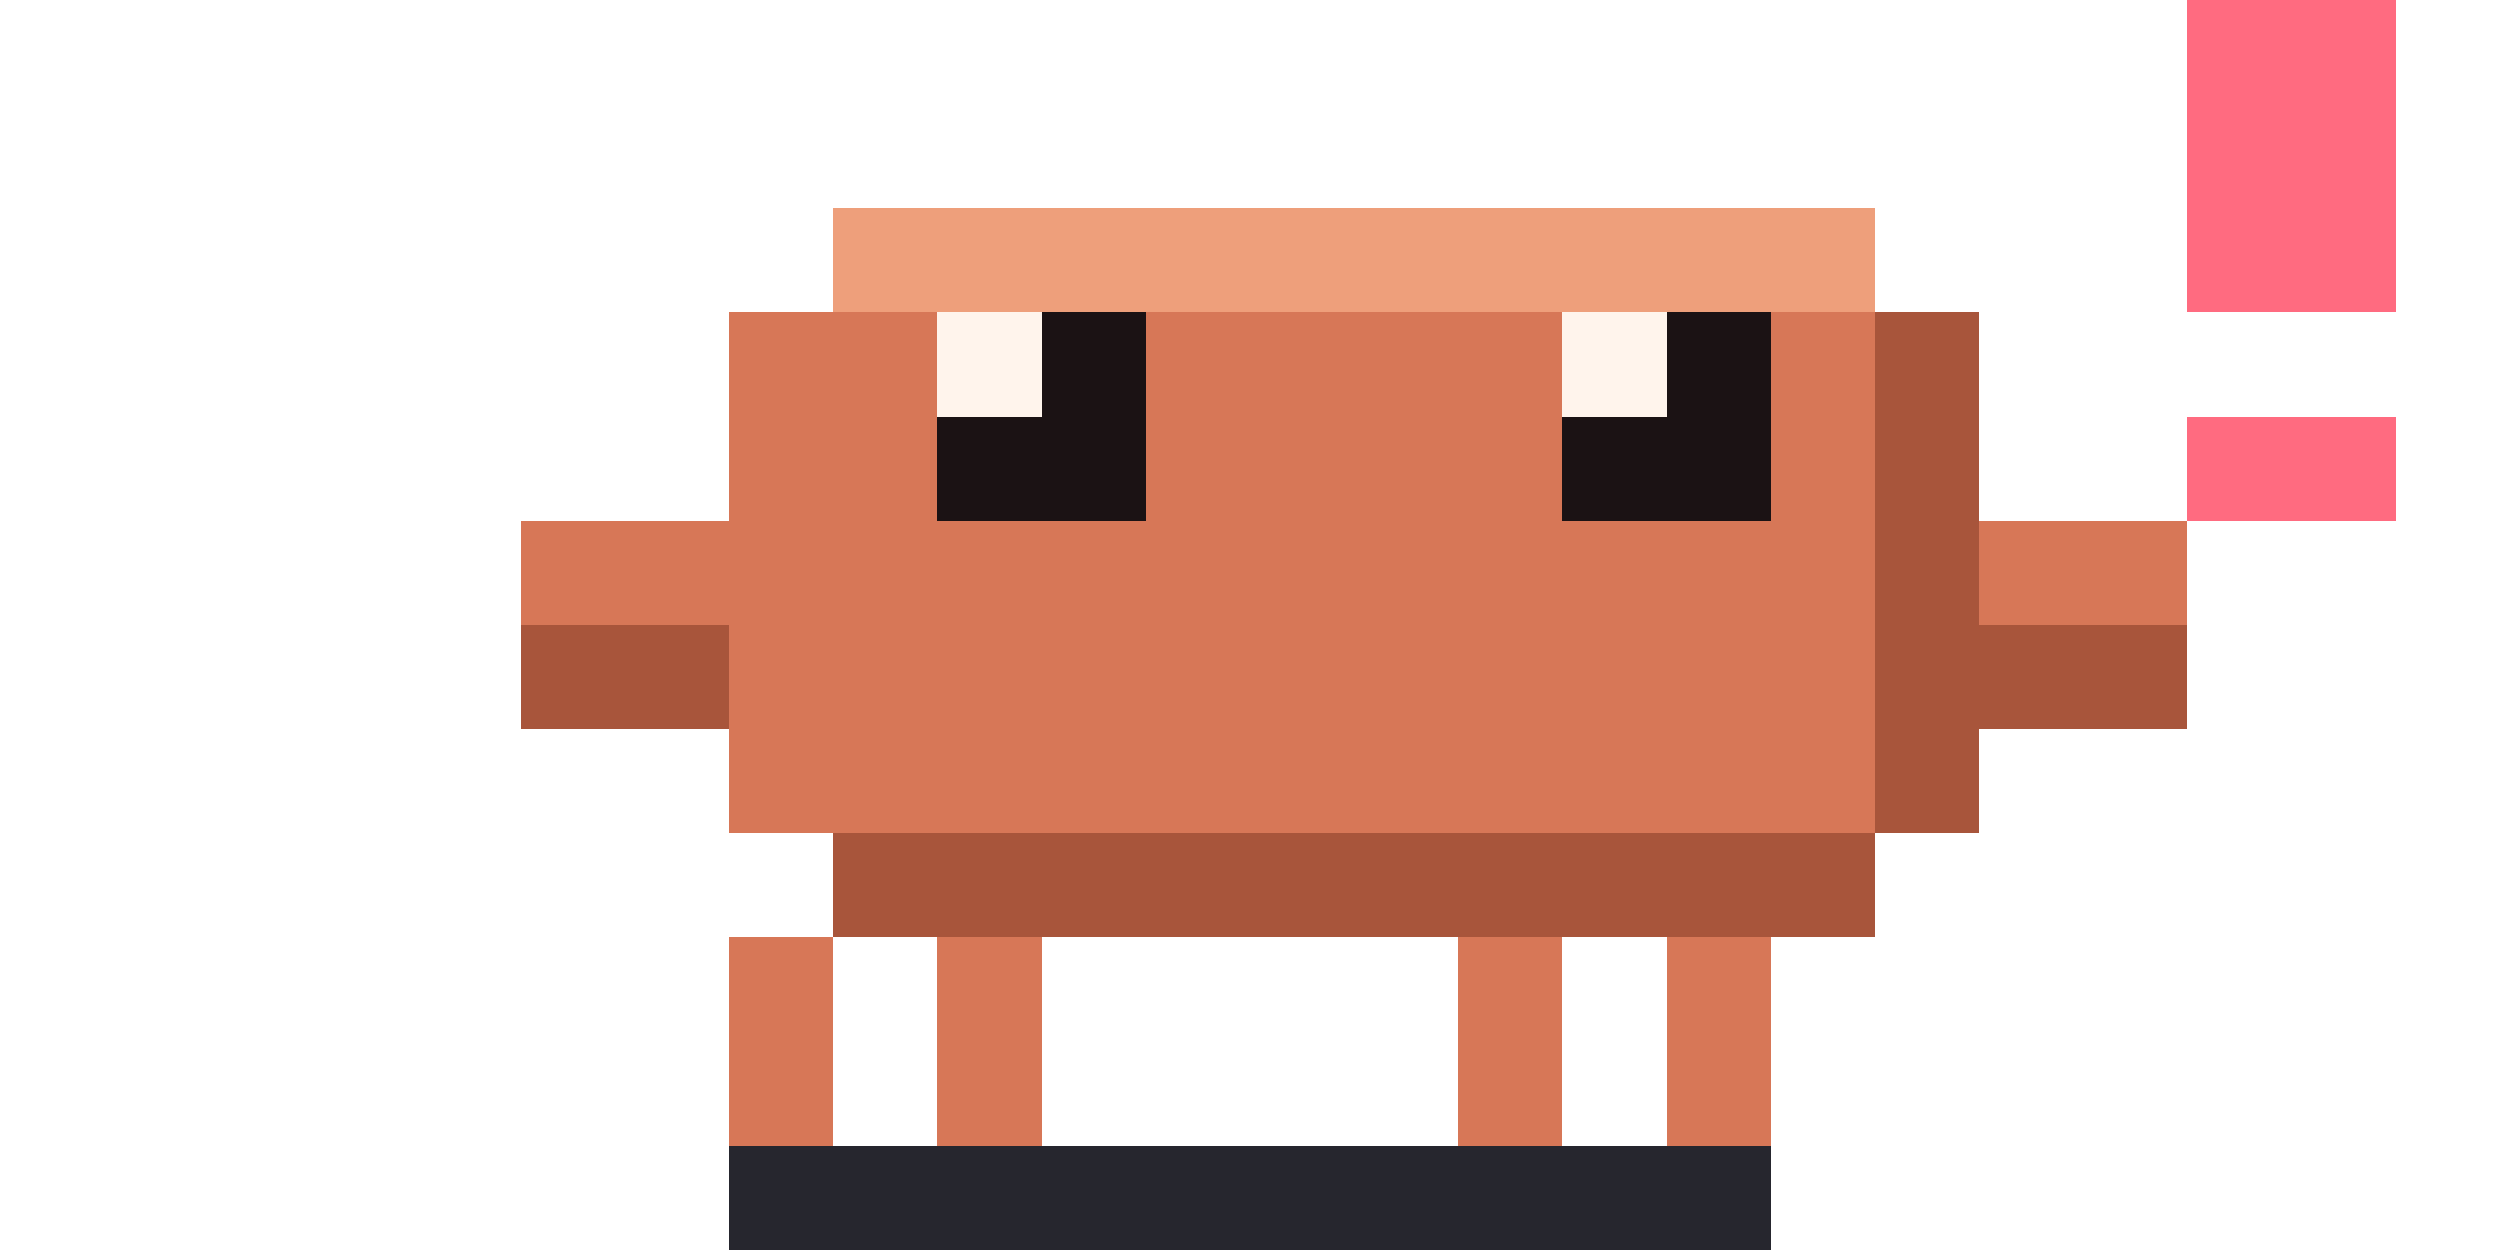
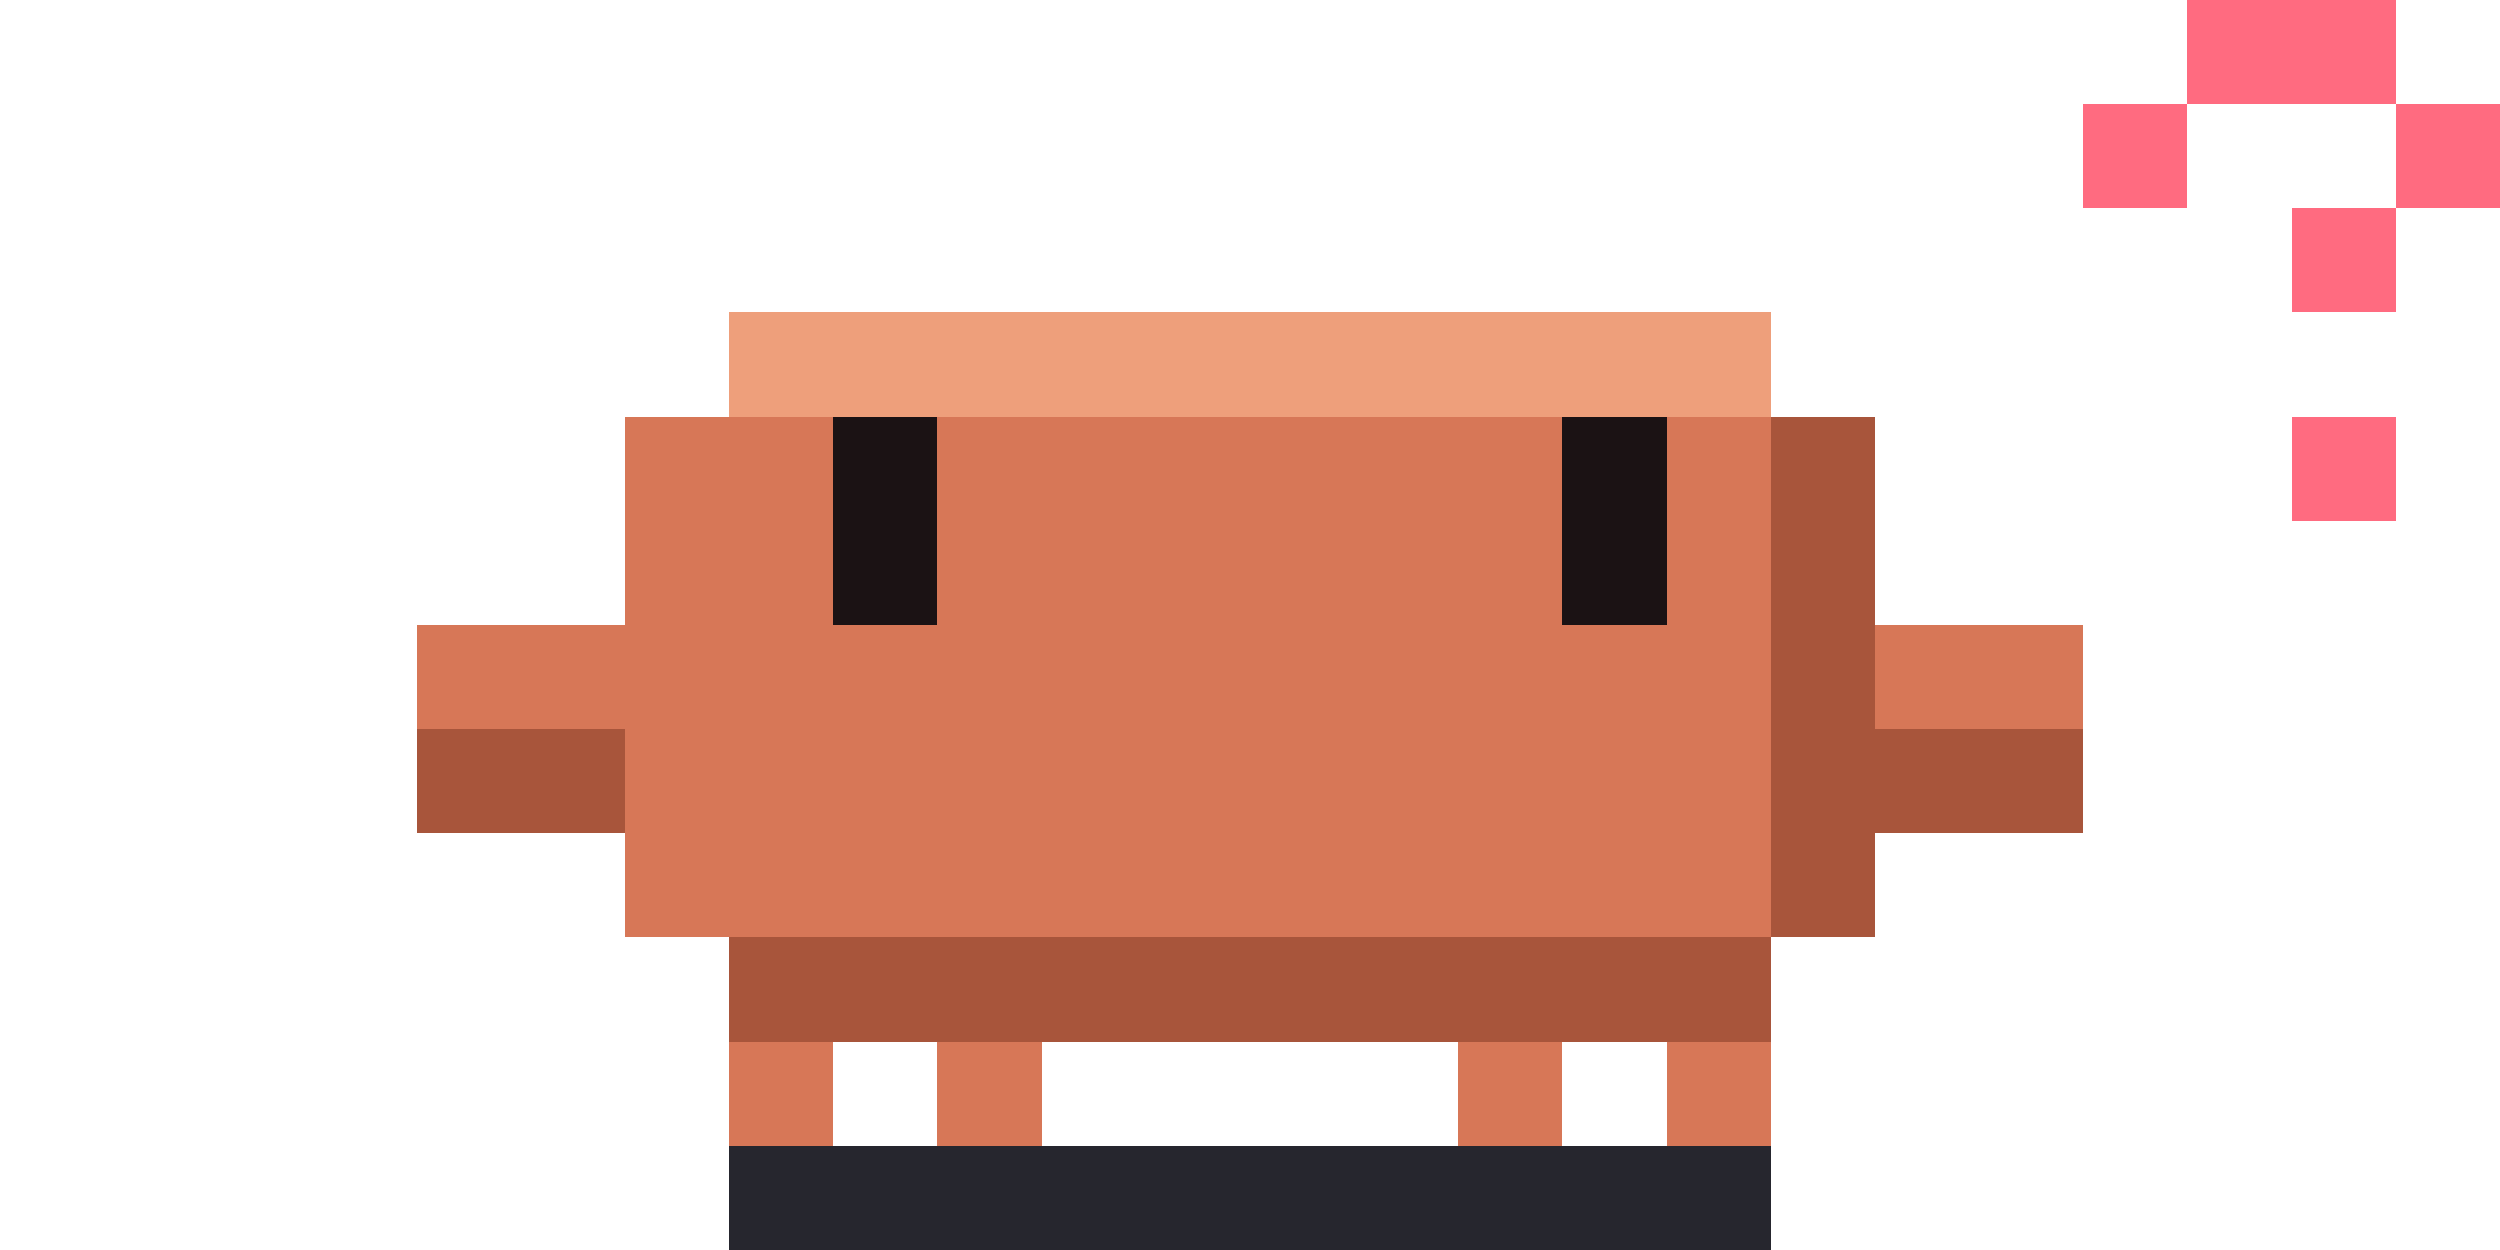
<svg xmlns="http://www.w3.org/2000/svg" viewBox="0 0 24 12" width="384" height="192" shape-rendering="crispEdges">
  <rect x="21" y="0" width="1" height="1" fill="#ff6b80" />
  <rect x="22" y="0" width="1" height="1" fill="#ff6b80" />
-   <rect x="21" y="1" width="1" height="1" fill="#ff6b80" />
-   <rect x="22" y="1" width="1" height="1" fill="#ff6b80" />
-   <rect x="8" y="2" width="1" height="1" fill="#ee9f7b" />
-   <rect x="9" y="2" width="1" height="1" fill="#ee9f7b" />
-   <rect x="10" y="2" width="1" height="1" fill="#ee9f7b" />
-   <rect x="11" y="2" width="1" height="1" fill="#ee9f7b" />
-   <rect x="12" y="2" width="1" height="1" fill="#ee9f7b" />
-   <rect x="13" y="2" width="1" height="1" fill="#ee9f7b" />
-   <rect x="14" y="2" width="1" height="1" fill="#ee9f7b" />
-   <rect x="15" y="2" width="1" height="1" fill="#ee9f7b" />
-   <rect x="16" y="2" width="1" height="1" fill="#ee9f7b" />
-   <rect x="17" y="2" width="1" height="1" fill="#ee9f7b" />
-   <rect x="21" y="2" width="1" height="1" fill="#ff6b80" />
+   <rect x="20" y="1" width="1" height="1" fill="#ff6b80" />
+   <rect x="23" y="1" width="1" height="1" fill="#ff6b80" />
  <rect x="22" y="2" width="1" height="1" fill="#ff6b80" />
-   <rect x="7" y="3" width="1" height="1" fill="#d77757" />
-   <rect x="8" y="3" width="1" height="1" fill="#d77757" />
-   <rect x="9" y="3" width="1" height="1" fill="#fff4ec" />
-   <rect x="10" y="3" width="1" height="1" fill="#1b1214" />
-   <rect x="11" y="3" width="1" height="1" fill="#d77757" />
-   <rect x="12" y="3" width="1" height="1" fill="#d77757" />
-   <rect x="13" y="3" width="1" height="1" fill="#d77757" />
-   <rect x="14" y="3" width="1" height="1" fill="#d77757" />
-   <rect x="15" y="3" width="1" height="1" fill="#fff4ec" />
-   <rect x="16" y="3" width="1" height="1" fill="#1b1214" />
-   <rect x="17" y="3" width="1" height="1" fill="#d77757" />
-   <rect x="18" y="3" width="1" height="1" fill="#a8553b" />
+   <rect x="7" y="3" width="1" height="1" fill="#ee9f7b" />
+   <rect x="8" y="3" width="1" height="1" fill="#ee9f7b" />
+   <rect x="9" y="3" width="1" height="1" fill="#ee9f7b" />
+   <rect x="10" y="3" width="1" height="1" fill="#ee9f7b" />
+   <rect x="11" y="3" width="1" height="1" fill="#ee9f7b" />
+   <rect x="12" y="3" width="1" height="1" fill="#ee9f7b" />
+   <rect x="13" y="3" width="1" height="1" fill="#ee9f7b" />
+   <rect x="14" y="3" width="1" height="1" fill="#ee9f7b" />
+   <rect x="15" y="3" width="1" height="1" fill="#ee9f7b" />
+   <rect x="16" y="3" width="1" height="1" fill="#ee9f7b" />
+   <rect x="6" y="4" width="1" height="1" fill="#d77757" />
  <rect x="7" y="4" width="1" height="1" fill="#d77757" />
-   <rect x="8" y="4" width="1" height="1" fill="#d77757" />
-   <rect x="9" y="4" width="1" height="1" fill="#1b1214" />
-   <rect x="10" y="4" width="1" height="1" fill="#1b1214" />
+   <rect x="8" y="4" width="1" height="1" fill="#1b1214" />
+   <rect x="9" y="4" width="1" height="1" fill="#d77757" />
+   <rect x="10" y="4" width="1" height="1" fill="#d77757" />
  <rect x="11" y="4" width="1" height="1" fill="#d77757" />
  <rect x="12" y="4" width="1" height="1" fill="#d77757" />
  <rect x="13" y="4" width="1" height="1" fill="#d77757" />
  <rect x="14" y="4" width="1" height="1" fill="#d77757" />
  <rect x="15" y="4" width="1" height="1" fill="#1b1214" />
-   <rect x="16" y="4" width="1" height="1" fill="#1b1214" />
-   <rect x="17" y="4" width="1" height="1" fill="#d77757" />
-   <rect x="18" y="4" width="1" height="1" fill="#a8553b" />
-   <rect x="21" y="4" width="1" height="1" fill="#ff6b80" />
+   <rect x="16" y="4" width="1" height="1" fill="#d77757" />
+   <rect x="17" y="4" width="1" height="1" fill="#a8553b" />
  <rect x="22" y="4" width="1" height="1" fill="#ff6b80" />
-   <rect x="5" y="5" width="1" height="1" fill="#d77757" />
  <rect x="6" y="5" width="1" height="1" fill="#d77757" />
  <rect x="7" y="5" width="1" height="1" fill="#d77757" />
-   <rect x="8" y="5" width="1" height="1" fill="#d77757" />
+   <rect x="8" y="5" width="1" height="1" fill="#1b1214" />
  <rect x="9" y="5" width="1" height="1" fill="#d77757" />
  <rect x="10" y="5" width="1" height="1" fill="#d77757" />
  <rect x="11" y="5" width="1" height="1" fill="#d77757" />
  <rect x="12" y="5" width="1" height="1" fill="#d77757" />
  <rect x="13" y="5" width="1" height="1" fill="#d77757" />
  <rect x="14" y="5" width="1" height="1" fill="#d77757" />
-   <rect x="15" y="5" width="1" height="1" fill="#d77757" />
+   <rect x="15" y="5" width="1" height="1" fill="#1b1214" />
  <rect x="16" y="5" width="1" height="1" fill="#d77757" />
-   <rect x="17" y="5" width="1" height="1" fill="#d77757" />
-   <rect x="18" y="5" width="1" height="1" fill="#a8553b" />
-   <rect x="19" y="5" width="1" height="1" fill="#d77757" />
-   <rect x="20" y="5" width="1" height="1" fill="#d77757" />
-   <rect x="5" y="6" width="1" height="1" fill="#a8553b" />
-   <rect x="6" y="6" width="1" height="1" fill="#a8553b" />
+   <rect x="17" y="5" width="1" height="1" fill="#a8553b" />
+   <rect x="4" y="6" width="1" height="1" fill="#d77757" />
+   <rect x="5" y="6" width="1" height="1" fill="#d77757" />
+   <rect x="6" y="6" width="1" height="1" fill="#d77757" />
  <rect x="7" y="6" width="1" height="1" fill="#d77757" />
  <rect x="8" y="6" width="1" height="1" fill="#d77757" />
  <rect x="9" y="6" width="1" height="1" fill="#d77757" />
  <rect x="10" y="6" width="1" height="1" fill="#d77757" />
  <rect x="11" y="6" width="1" height="1" fill="#d77757" />
  <rect x="12" y="6" width="1" height="1" fill="#d77757" />
  <rect x="13" y="6" width="1" height="1" fill="#d77757" />
  <rect x="14" y="6" width="1" height="1" fill="#d77757" />
  <rect x="15" y="6" width="1" height="1" fill="#d77757" />
  <rect x="16" y="6" width="1" height="1" fill="#d77757" />
-   <rect x="17" y="6" width="1" height="1" fill="#d77757" />
-   <rect x="18" y="6" width="1" height="1" fill="#a8553b" />
-   <rect x="19" y="6" width="1" height="1" fill="#a8553b" />
-   <rect x="20" y="6" width="1" height="1" fill="#a8553b" />
+   <rect x="17" y="6" width="1" height="1" fill="#a8553b" />
+   <rect x="18" y="6" width="1" height="1" fill="#d77757" />
+   <rect x="19" y="6" width="1" height="1" fill="#d77757" />
+   <rect x="4" y="7" width="1" height="1" fill="#a8553b" />
+   <rect x="5" y="7" width="1" height="1" fill="#a8553b" />
+   <rect x="6" y="7" width="1" height="1" fill="#d77757" />
  <rect x="7" y="7" width="1" height="1" fill="#d77757" />
  <rect x="8" y="7" width="1" height="1" fill="#d77757" />
  <rect x="9" y="7" width="1" height="1" fill="#d77757" />
  <rect x="10" y="7" width="1" height="1" fill="#d77757" />
  <rect x="11" y="7" width="1" height="1" fill="#d77757" />
  <rect x="12" y="7" width="1" height="1" fill="#d77757" />
  <rect x="13" y="7" width="1" height="1" fill="#d77757" />
  <rect x="14" y="7" width="1" height="1" fill="#d77757" />
  <rect x="15" y="7" width="1" height="1" fill="#d77757" />
  <rect x="16" y="7" width="1" height="1" fill="#d77757" />
-   <rect x="17" y="7" width="1" height="1" fill="#d77757" />
+   <rect x="17" y="7" width="1" height="1" fill="#a8553b" />
  <rect x="18" y="7" width="1" height="1" fill="#a8553b" />
-   <rect x="8" y="8" width="1" height="1" fill="#a8553b" />
-   <rect x="9" y="8" width="1" height="1" fill="#a8553b" />
-   <rect x="10" y="8" width="1" height="1" fill="#a8553b" />
-   <rect x="11" y="8" width="1" height="1" fill="#a8553b" />
-   <rect x="12" y="8" width="1" height="1" fill="#a8553b" />
-   <rect x="13" y="8" width="1" height="1" fill="#a8553b" />
-   <rect x="14" y="8" width="1" height="1" fill="#a8553b" />
-   <rect x="15" y="8" width="1" height="1" fill="#a8553b" />
-   <rect x="16" y="8" width="1" height="1" fill="#a8553b" />
+   <rect x="19" y="7" width="1" height="1" fill="#a8553b" />
+   <rect x="6" y="8" width="1" height="1" fill="#d77757" />
+   <rect x="7" y="8" width="1" height="1" fill="#d77757" />
+   <rect x="8" y="8" width="1" height="1" fill="#d77757" />
+   <rect x="9" y="8" width="1" height="1" fill="#d77757" />
+   <rect x="10" y="8" width="1" height="1" fill="#d77757" />
+   <rect x="11" y="8" width="1" height="1" fill="#d77757" />
+   <rect x="12" y="8" width="1" height="1" fill="#d77757" />
+   <rect x="13" y="8" width="1" height="1" fill="#d77757" />
+   <rect x="14" y="8" width="1" height="1" fill="#d77757" />
+   <rect x="15" y="8" width="1" height="1" fill="#d77757" />
+   <rect x="16" y="8" width="1" height="1" fill="#d77757" />
  <rect x="17" y="8" width="1" height="1" fill="#a8553b" />
-   <rect x="7" y="9" width="1" height="1" fill="#d77757" />
-   <rect x="9" y="9" width="1" height="1" fill="#d77757" />
-   <rect x="14" y="9" width="1" height="1" fill="#d77757" />
-   <rect x="16" y="9" width="1" height="1" fill="#d77757" />
+   <rect x="7" y="9" width="1" height="1" fill="#a8553b" />
+   <rect x="8" y="9" width="1" height="1" fill="#a8553b" />
+   <rect x="9" y="9" width="1" height="1" fill="#a8553b" />
+   <rect x="10" y="9" width="1" height="1" fill="#a8553b" />
+   <rect x="11" y="9" width="1" height="1" fill="#a8553b" />
+   <rect x="12" y="9" width="1" height="1" fill="#a8553b" />
+   <rect x="13" y="9" width="1" height="1" fill="#a8553b" />
+   <rect x="14" y="9" width="1" height="1" fill="#a8553b" />
+   <rect x="15" y="9" width="1" height="1" fill="#a8553b" />
+   <rect x="16" y="9" width="1" height="1" fill="#a8553b" />
  <rect x="7" y="10" width="1" height="1" fill="#d77757" />
  <rect x="9" y="10" width="1" height="1" fill="#d77757" />
  <rect x="14" y="10" width="1" height="1" fill="#d77757" />
  <rect x="16" y="10" width="1" height="1" fill="#d77757" />
  <rect x="7" y="11" width="1" height="1" fill="#26262e" />
  <rect x="8" y="11" width="1" height="1" fill="#26262e" />
  <rect x="9" y="11" width="1" height="1" fill="#26262e" />
  <rect x="10" y="11" width="1" height="1" fill="#26262e" />
  <rect x="11" y="11" width="1" height="1" fill="#26262e" />
  <rect x="12" y="11" width="1" height="1" fill="#26262e" />
  <rect x="13" y="11" width="1" height="1" fill="#26262e" />
  <rect x="14" y="11" width="1" height="1" fill="#26262e" />
  <rect x="15" y="11" width="1" height="1" fill="#26262e" />
  <rect x="16" y="11" width="1" height="1" fill="#26262e" />
</svg>
